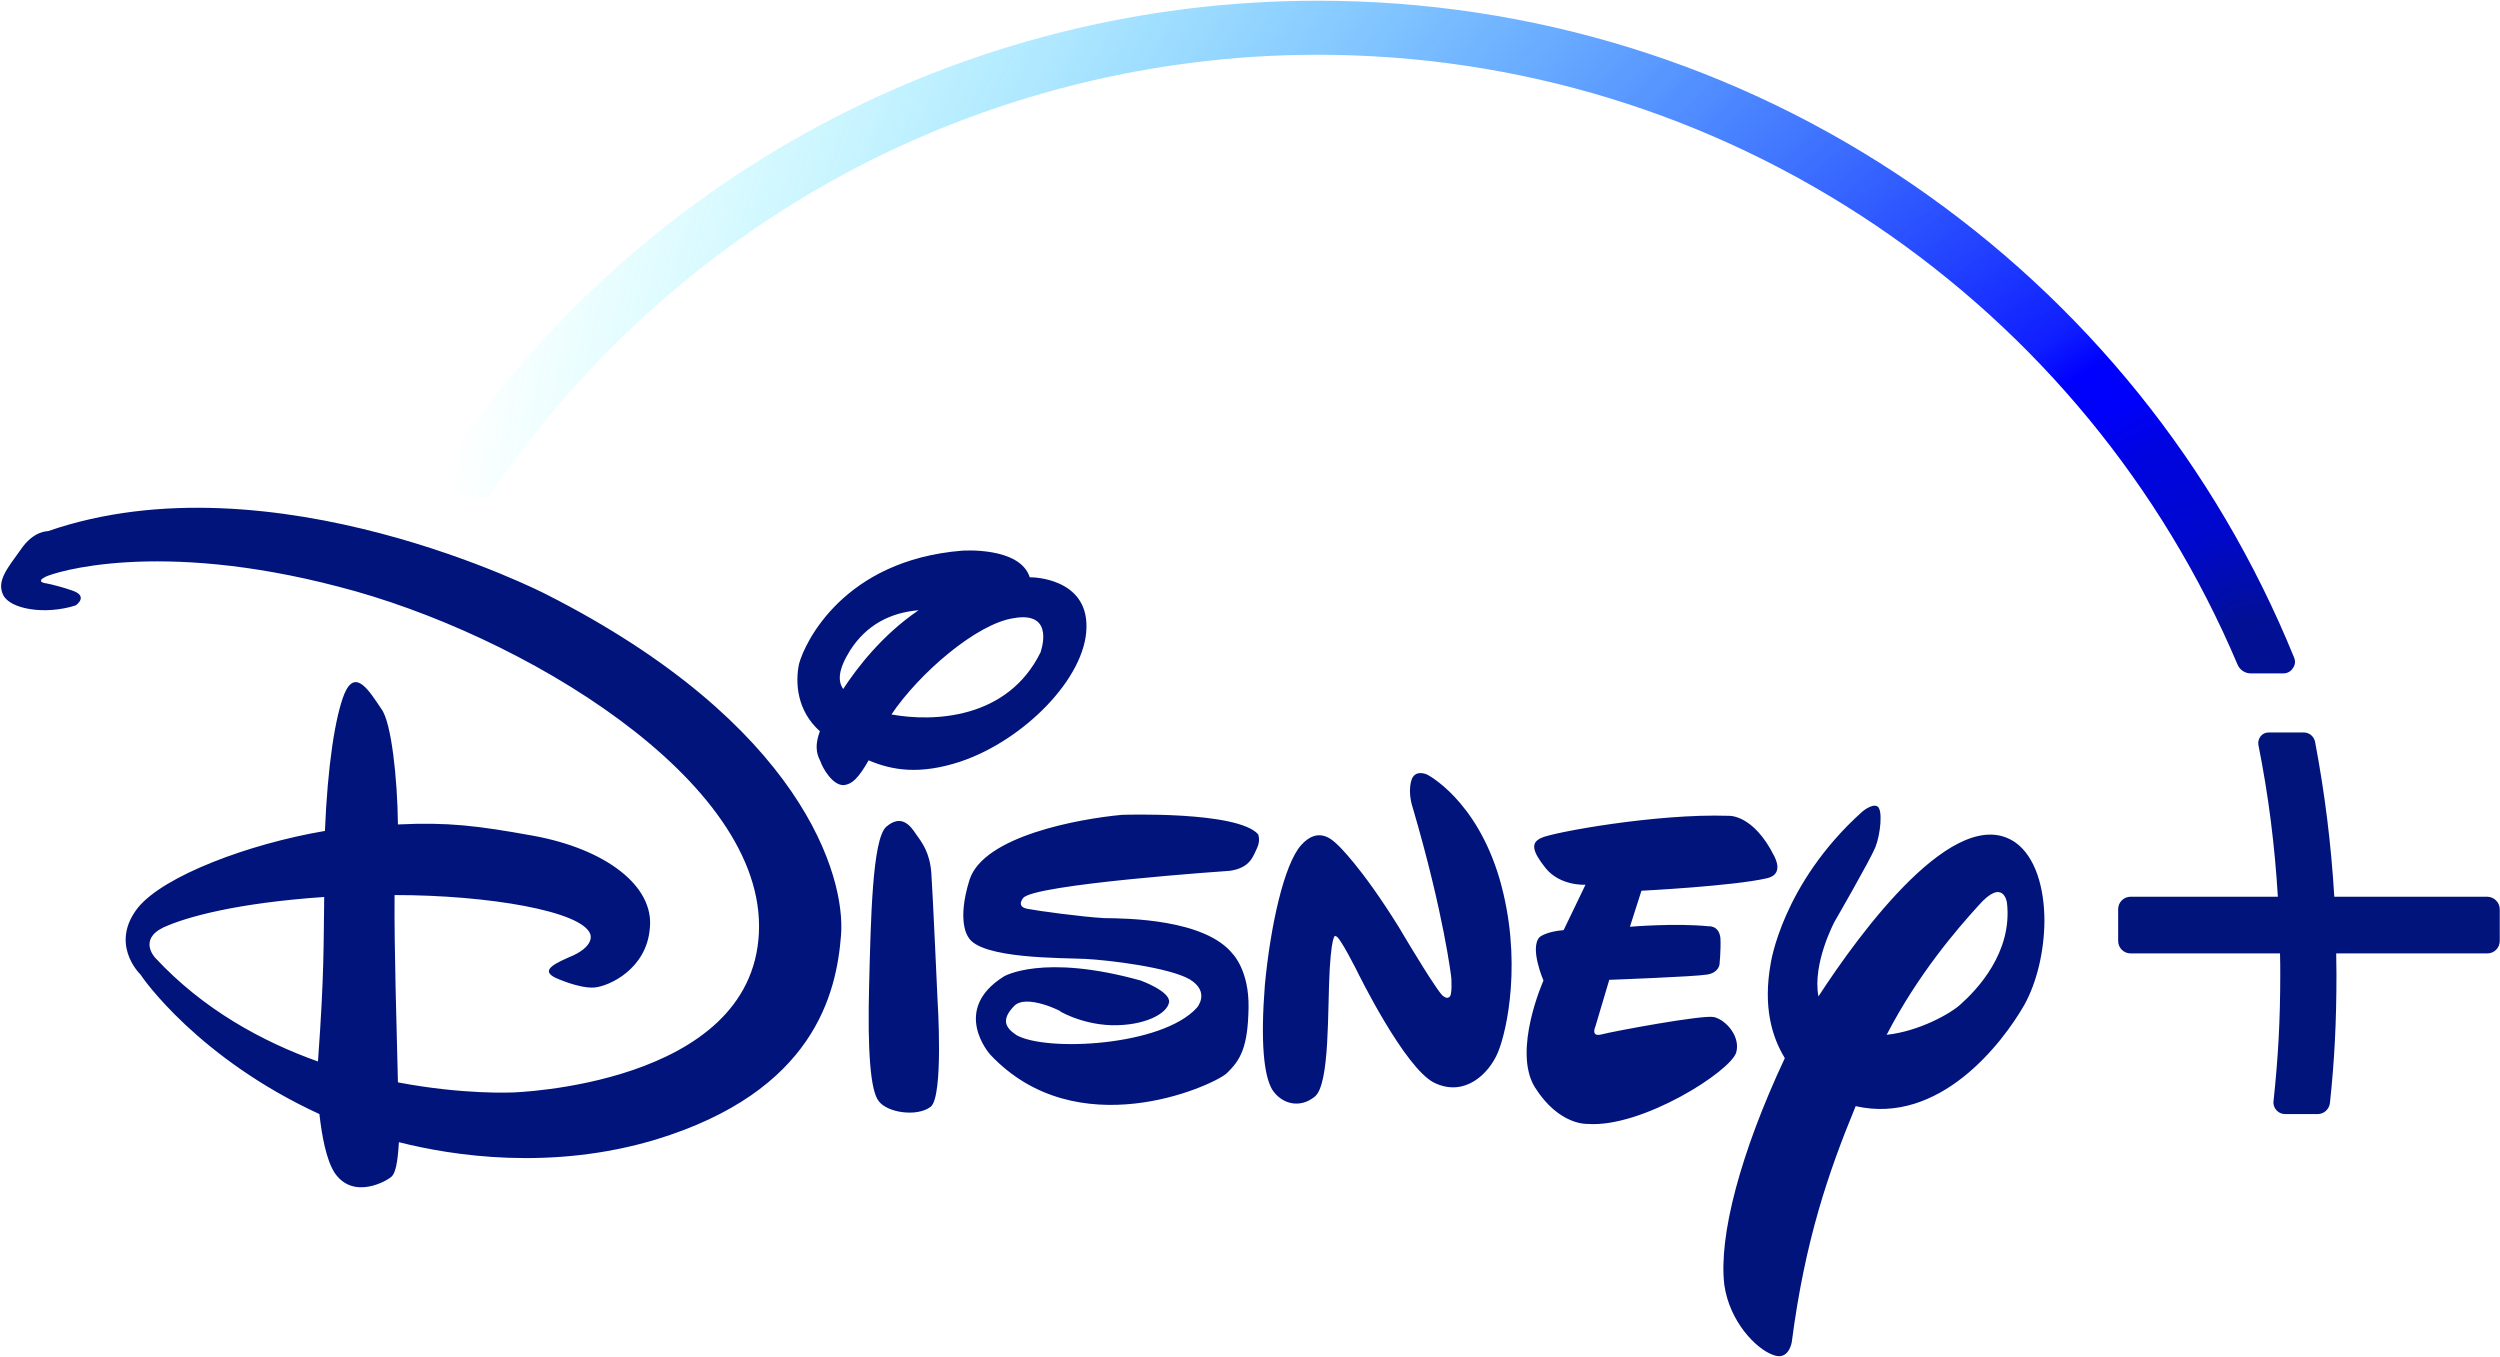
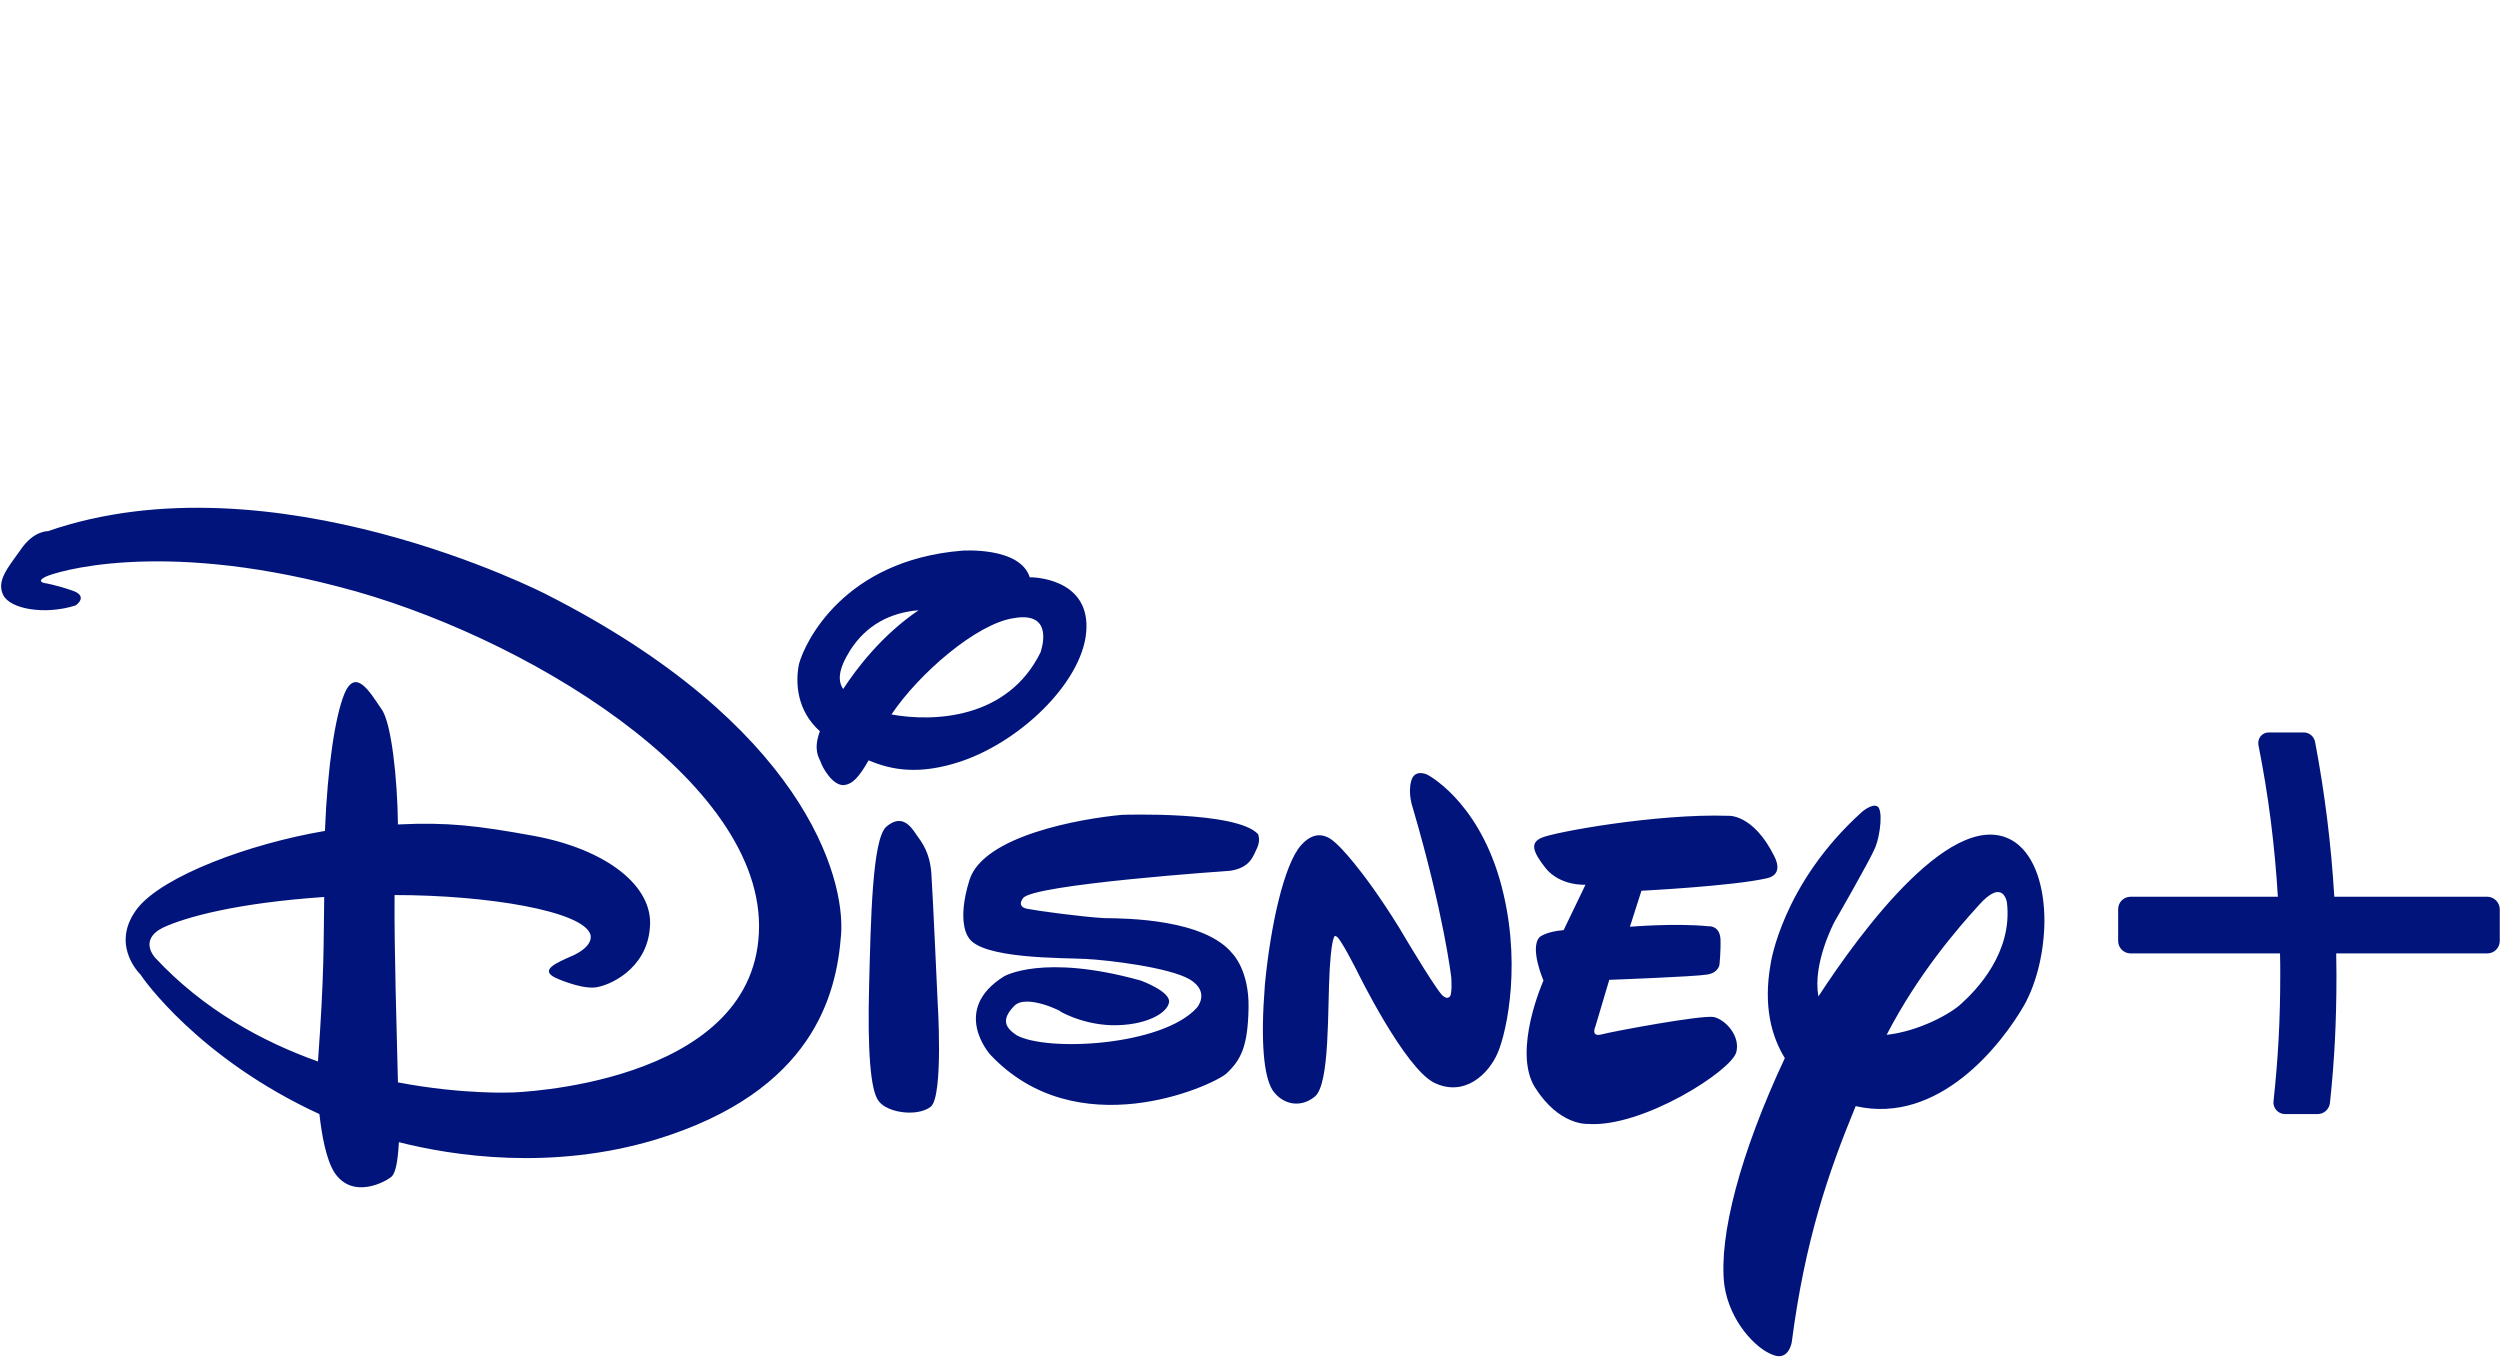
<svg xmlns="http://www.w3.org/2000/svg" width="1041px" height="565px" viewBox="0 0 1041 565" version="1.1">
  <g id="Layer_1">
    <g id="group">
      <g id="group-1">
        <g id="group-2">
          <path id="Path" d="M735.8 365.7 C721.4 369 683.5 370.9 683.5 370.9 L678.7 385.9 C678.7 385.9 697.6 384.3 711.4 385.7 711.4 385.7 715.9 385.2 716.4 390.8 716.6 396 716 401.6 716 401.6 716 401.6 715.7 405 710.9 405.8 705.7 406.7 670.1 408 670.1 408 L664.3 427.5 C664.3 427.5 662.2 432 667 430.7 671.5 429.5 708.8 422.5 713.7 423.5 718.9 424.8 724.7 431.7 723 438.1 721 445.9 683.8 469.7 661.1 468 661.1 468 649.2 468.8 639.1 452.7 629.7 437.4 642.7 408.3 642.7 408.3 642.7 408.3 636.8 394.7 641.1 390.2 641.1 390.2 643.7 387.9 651.1 387.3 L660.2 368.4 C660.2 368.4 649.8 369.1 643.6 361.5 637.8 354.2 637.4 350.9 641.8 348.9 646.5 346.6 689.8 338.7 719.6 339.7 719.6 339.7 730 338.7 738.9 356.7 738.8 356.7 743.2 364 735.8 365.7 Z M623.7 438.3 C619.9 447.3 609.8 456.9 597.3 450.9 584.9 444.9 565.2 404.6 565.2 404.6 565.2 404.6 557.7 389.6 556.3 389.9 556.3 389.9 554.7 387 553.7 403.4 552.7 419.8 553.9 451.7 547.4 456.7 541.2 461.7 533.7 459.7 529.8 453.8 526.3 448 524.8 434.2 526.7 410 529 385.8 534.6 360 541.8 351.9 549 343.9 554.8 349.7 557 351.8 557 351.8 566.6 360.5 582.5 386.1 L585.3 390.8 C585.3 390.8 599.7 415 601.2 414.9 601.2 414.9 602.4 416 603.4 415.2 604.9 414.8 604.3 407 604.3 407 604.3 407 601.3 380.7 588.2 336.1 588.2 336.1 586.2 330.5 587.6 325.3 588.9 320 594.2 322.5 594.2 322.5 594.2 322.5 614.6 332.7 624.4 365.9 634.1 399.4 627.5 429.3 623.7 438.3 Z M523.5 353 C521.8 356.4 520.8 361.3 512.2 362.6 512.2 362.6 429.9 368.2 426 374 426 374 423.1 377.4 427.6 378.4 432.1 379.3 450.7 381.8 459.7 382.3 469.3 382.4 501.7 382.7 513.3 397.2 513.3 397.2 520.2 404.1 519.9 419.7 519.6 435.7 516.8 441.3 510.6 447.1 504.1 452.5 448.3 477.5 412.3 439.1 412.3 439.1 395.7 420.6 418 406.6 418 406.6 434.1 396.9 475 408.3 475 408.3 487.4 412.8 486.8 417.3 486.1 422.1 476.6 427.2 462.8 426.9 449.4 426.5 439.6 420.1 441.5 421.1 443.3 421.8 427.1 413.3 422.1 419.1 417.1 424.4 418.3 427.7 423.2 431 435.7 438.1 484 435.6 498.4 419.6 498.4 419.6 504.1 413.1 495.4 407.8 486.7 402.8 461.8 399.8 452.1 399.3 442.8 398.8 408.2 399.4 403.2 390.2 403.2 390.2 398.2 384 403.7 366.4 409.5 348 449.8 340.9 467.2 339.3 467.2 339.3 515.1 337.6 523.9 347.4 523.8 347.4 525 349.7 523.5 353 Z M387.5 460.9 C381.7 465.2 369.4 463.3 365.9 458.5 362.4 454.2 361.2 437.1 361.9 410.3 362.6 383.2 363.2 349.6 369 344.3 375.2 338.9 379 343.6 381.4 347.3 384 350.9 387.1 354.9 387.8 363.4 388.4 371.9 390.4 416.5 390.4 416.5 390.4 416.5 393 456.7 387.5 460.9 Z M400 317.1 C383.1 322.7 371.5 320.8 361.7 316.6 357.4 324.1 354.9 326.4 351.6 326.9 346.8 327.4 342.5 319.7 341.7 317.2 340.9 315.3 338.6 312.1 341.4 304.5 331.8 295.9 331.1 284.3 332.7 276.5 335.1 267.5 351.3 233.3 400.6 229.3 400.6 229.3 424.7 227.5 428.8 240.4 L429.5 240.4 C429.5 240.4 452.9 240.5 452.4 261.3 452.1 282.2 426.4 308.2 400 317.1 Z M354 270.8 C349 278.8 348.8 283.6 351.1 286.9 356.8 278.2 367.2 264.5 382.5 254.1 370.7 255.1 360.8 260.2 354 270.8 Z M422.1 257.4 C406.6 259.7 382.6 280.5 371.2 297.5 388.7 300.7 419.6 299.5 433.3 271.6 433.2 271.6 439.8 254.3 422.1 257.4 Z M842.9 418.5 C833.6 434.7 807.5 468.5 772.7 460.6 761.2 488.5 751.6 516.6 746.1 558.8 746.1 558.8 744.9 567 738.1 564.1 731.4 561.7 720.2 550.5 718 535 715.6 514.6 724.7 480.1 743.2 440.6 737.8 431.8 734.1 419.2 737.3 401.3 737.3 401.3 742 368.1 775.3 338.1 775.3 338.1 779.3 334.6 781.6 335.7 784.2 336.8 783 347.6 780.9 352.8 778.8 358 763.9 383.8 763.9 383.8 763.9 383.8 754.6 401.2 757.2 414.9 774.7 388 814.5 333.7 839.2 350.8 847.5 356.7 851.3 369.6 851.3 383.5 851.2 395.8 848.3 408.8 842.9 418.5 Z M835.7 375.9 C835.7 375.9 834.3 365.2 823.9 377 814.9 386.9 798.7 405.6 785.6 430.9 799.3 429.4 812.5 421.9 816.5 418.1 823 412.3 838.1 396.7 835.7 375.9 Z M350.2 389.5 C348.3 413.7 339 454.4 273.1 474.5 229.6 487.6 188.5 481.3 166.1 475.6 165.6 484.5 164.6 488.3 163.2 489.8 161.3 491.7 147.1 499.9 139.3 488.3 135.8 482.8 134 472.8 133 463.9 82.6 440.7 59.4 407.3 58.5 405.8 57.4 404.7 45.9 392.7 57.4 378 68.2 364.7 103.5 351.4 135.3 346 136.4 318.8 139.6 298.3 143.4 288.9 148 278 153.8 287.8 158.8 295.2 163 300.7 165.5 324.4 165.7 343.3 186.5 342.3 198.8 343.8 222 348 252.2 353.5 272.4 368.9 270.6 386.4 269.3 403.6 253.5 410.7 247.5 411.2 241.2 411.7 231.4 407.2 231.4 407.2 224.7 404 230.9 401.2 239 397.7 247.8 393.4 245.8 389 245.8 389 242.5 379.4 203.3 372.7 164.3 372.7 164.1 394.2 165.2 429.9 165.7 450.7 193 455.9 213.4 454.9 213.4 454.9 213.4 454.9 313 452.1 316 388.5 319.1 324.8 216.7 263.7 141 244.3 65.4 224.5 22.6 238.3 18.9 240.2 14.9 242.2 18.6 242.8 18.6 242.8 18.6 242.8 22.7 243.4 29.8 245.8 37.3 248.2 31.5 252.1 31.5 252.1 18.6 256.2 4.1 253.6 1.3 247.7 -1.5 241.8 3.2 236.5 8.6 228.9 14 220.9 19.9 221.2 19.9 221.2 113.4 188.8 227.3 247.4 227.3 247.4 334 301.5 352.2 364.9 350.2 389.5 Z M68 386.2 C57.4 391.4 64.7 398.9 64.7 398.9 84.6 420.3 109.1 433.7 132.4 442 135.1 405.1 134.7 392.1 135 373.5 98.6 376 77.6 381.8 68 386.2 Z" fill="#01147c" fill-opacity="1" stroke="none" />
        </g>
      </g>
      <g id="group-3">
        <g id="group-4">
          <g id="group-5">
            <path id="Path-1" d="M1040.9 378.6 L1040.9 391.8 C1040.9 394.7 1038.6 397 1035.7 397 L972.8 397 C972.8 400.3 972.9 403.2 972.9 405.9 972.9 425.4 972.1 441.3 970.2 459.2 969.9 461.9 967.7 463.9 965.1 463.9 L951.5 463.9 C950.1 463.9 948.8 463.3 947.9 462.3 947 461.3 946.5 459.9 946.7 458.5 948.6 440.7 949.5 425 949.5 405.9 949.5 403.1 949.5 400.2 949.4 397 L887.2 397 C884.3 397 882 394.7 882 391.8 L882 378.6 C882 375.7 884.3 373.4 887.2 373.4 L948.5 373.4 C947.2 351.9 944.6 331.2 940.4 310.2 940.2 308.9 940.5 307.6 941.3 306.6 942.1 305.6 943.3 305 944.6 305 L959.3 305 C961.6 305 963.5 306.6 964 308.9 968.1 330.6 970.7 351.7 972 373.4 L1035.7 373.4 C1038.5 373.4 1040.9 375.8 1040.9 378.6 Z" fill="#01147c" fill-opacity="1" stroke="none" />
          </g>
        </g>
      </g>
-       <g id="group-6">
-         <g id="group-7">
-           <path id="Path-2" d="M200.2 204.3 L200.1 204.3 M199.4 204.4 C199.1 204.4 198.8 204.3 198.5 204.3 198.8 204.4 199.1 204.4 199.4 204.4 L199.7 204.4 C199.6 204.4 199.5 204.4 199.4 204.4 Z M199.4 204.4 C199.1 204.4 198.8 204.3 198.5 204.3 198.8 204.4 199.1 204.4 199.4 204.4 L199.7 204.4 C199.6 204.4 199.5 204.4 199.4 204.4 Z" fill="none" stroke="none" />
-           <defs>
-             <radialGradient id="radial-gradient" gradientUnits="userSpaceOnUse" cx="942.524" cy="279.896" r="760.124" fx="942.524" fy="279.896">
-               <stop offset="0.007" stop-color="#021192" stop-opacity="1" />
-               <stop offset="0.03" stop-color="#021096" stop-opacity="1" />
-               <stop offset="0.057" stop-color="#010cb4" stop-opacity="1" />
-               <stop offset="0.084" stop-color="#0008ce" stop-opacity="1" />
-               <stop offset="0.111" stop-color="#0006d7" stop-opacity="1" />
-               <stop offset="0.138" stop-color="#0004e1" stop-opacity="1" />
-               <stop offset="0.165" stop-color="#0001fa" stop-opacity="1" />
-               <stop offset="0.191" stop-color="#0000fe" stop-opacity="1" />
-               <stop offset="0.216" stop-color="#0f1eff" stop-opacity="1" />
-               <stop offset="1" stop-color="#00ffff" stop-opacity="0" />
-             </radialGradient>
-           </defs>
-           <path id="Path-3" d="M955.3 273.9 C922.8 194 867.9 125.9 796.5 76.9 723.4 26.8 637.7 0.3 548.7 0.3 401.5 0.3 264.9 73.4 183.4 195.9 182.5 197.2 182.3 198.9 182.8 200.4 183.3 202 184.5 203.1 186 203.6 L197.4 207.5 C198.1 207.7 198.8 207.8 199.4 207.8 201.5 207.8 203.5 206.7 204.7 205 242.1 150 292.7 104.3 351.1 72.7 411.4 40.1 479.7 22.8 548.6 22.8 631.9 22.8 712.2 47.4 781 93.8 848.1 139.1 900.2 202.4 931.7 276.7 932.6 278.9 934.8 280.4 937.2 280.4 L950.8 280.4 C952.4 280.4 953.9 279.6 954.7 278.3 955.7 277 955.9 275.4 955.3 273.9 Z M199.4 204.4 C199.1 204.4 198.8 204.3 198.5 204.2 198.8 204.3 199.1 204.4 199.4 204.4 L199.6 204.4 C199.6 204.4 199.5 204.4 199.4 204.4 Z M934.4 278.6 C934.7 278.8 935 279 935.3 279.1 935 278.9 934.7 278.8 934.4 278.6 Z" fill-opacity="1" fill="url(#radial-gradient)" stroke="none" />
-         </g>
-       </g>
    </g>
  </g>
</svg>
